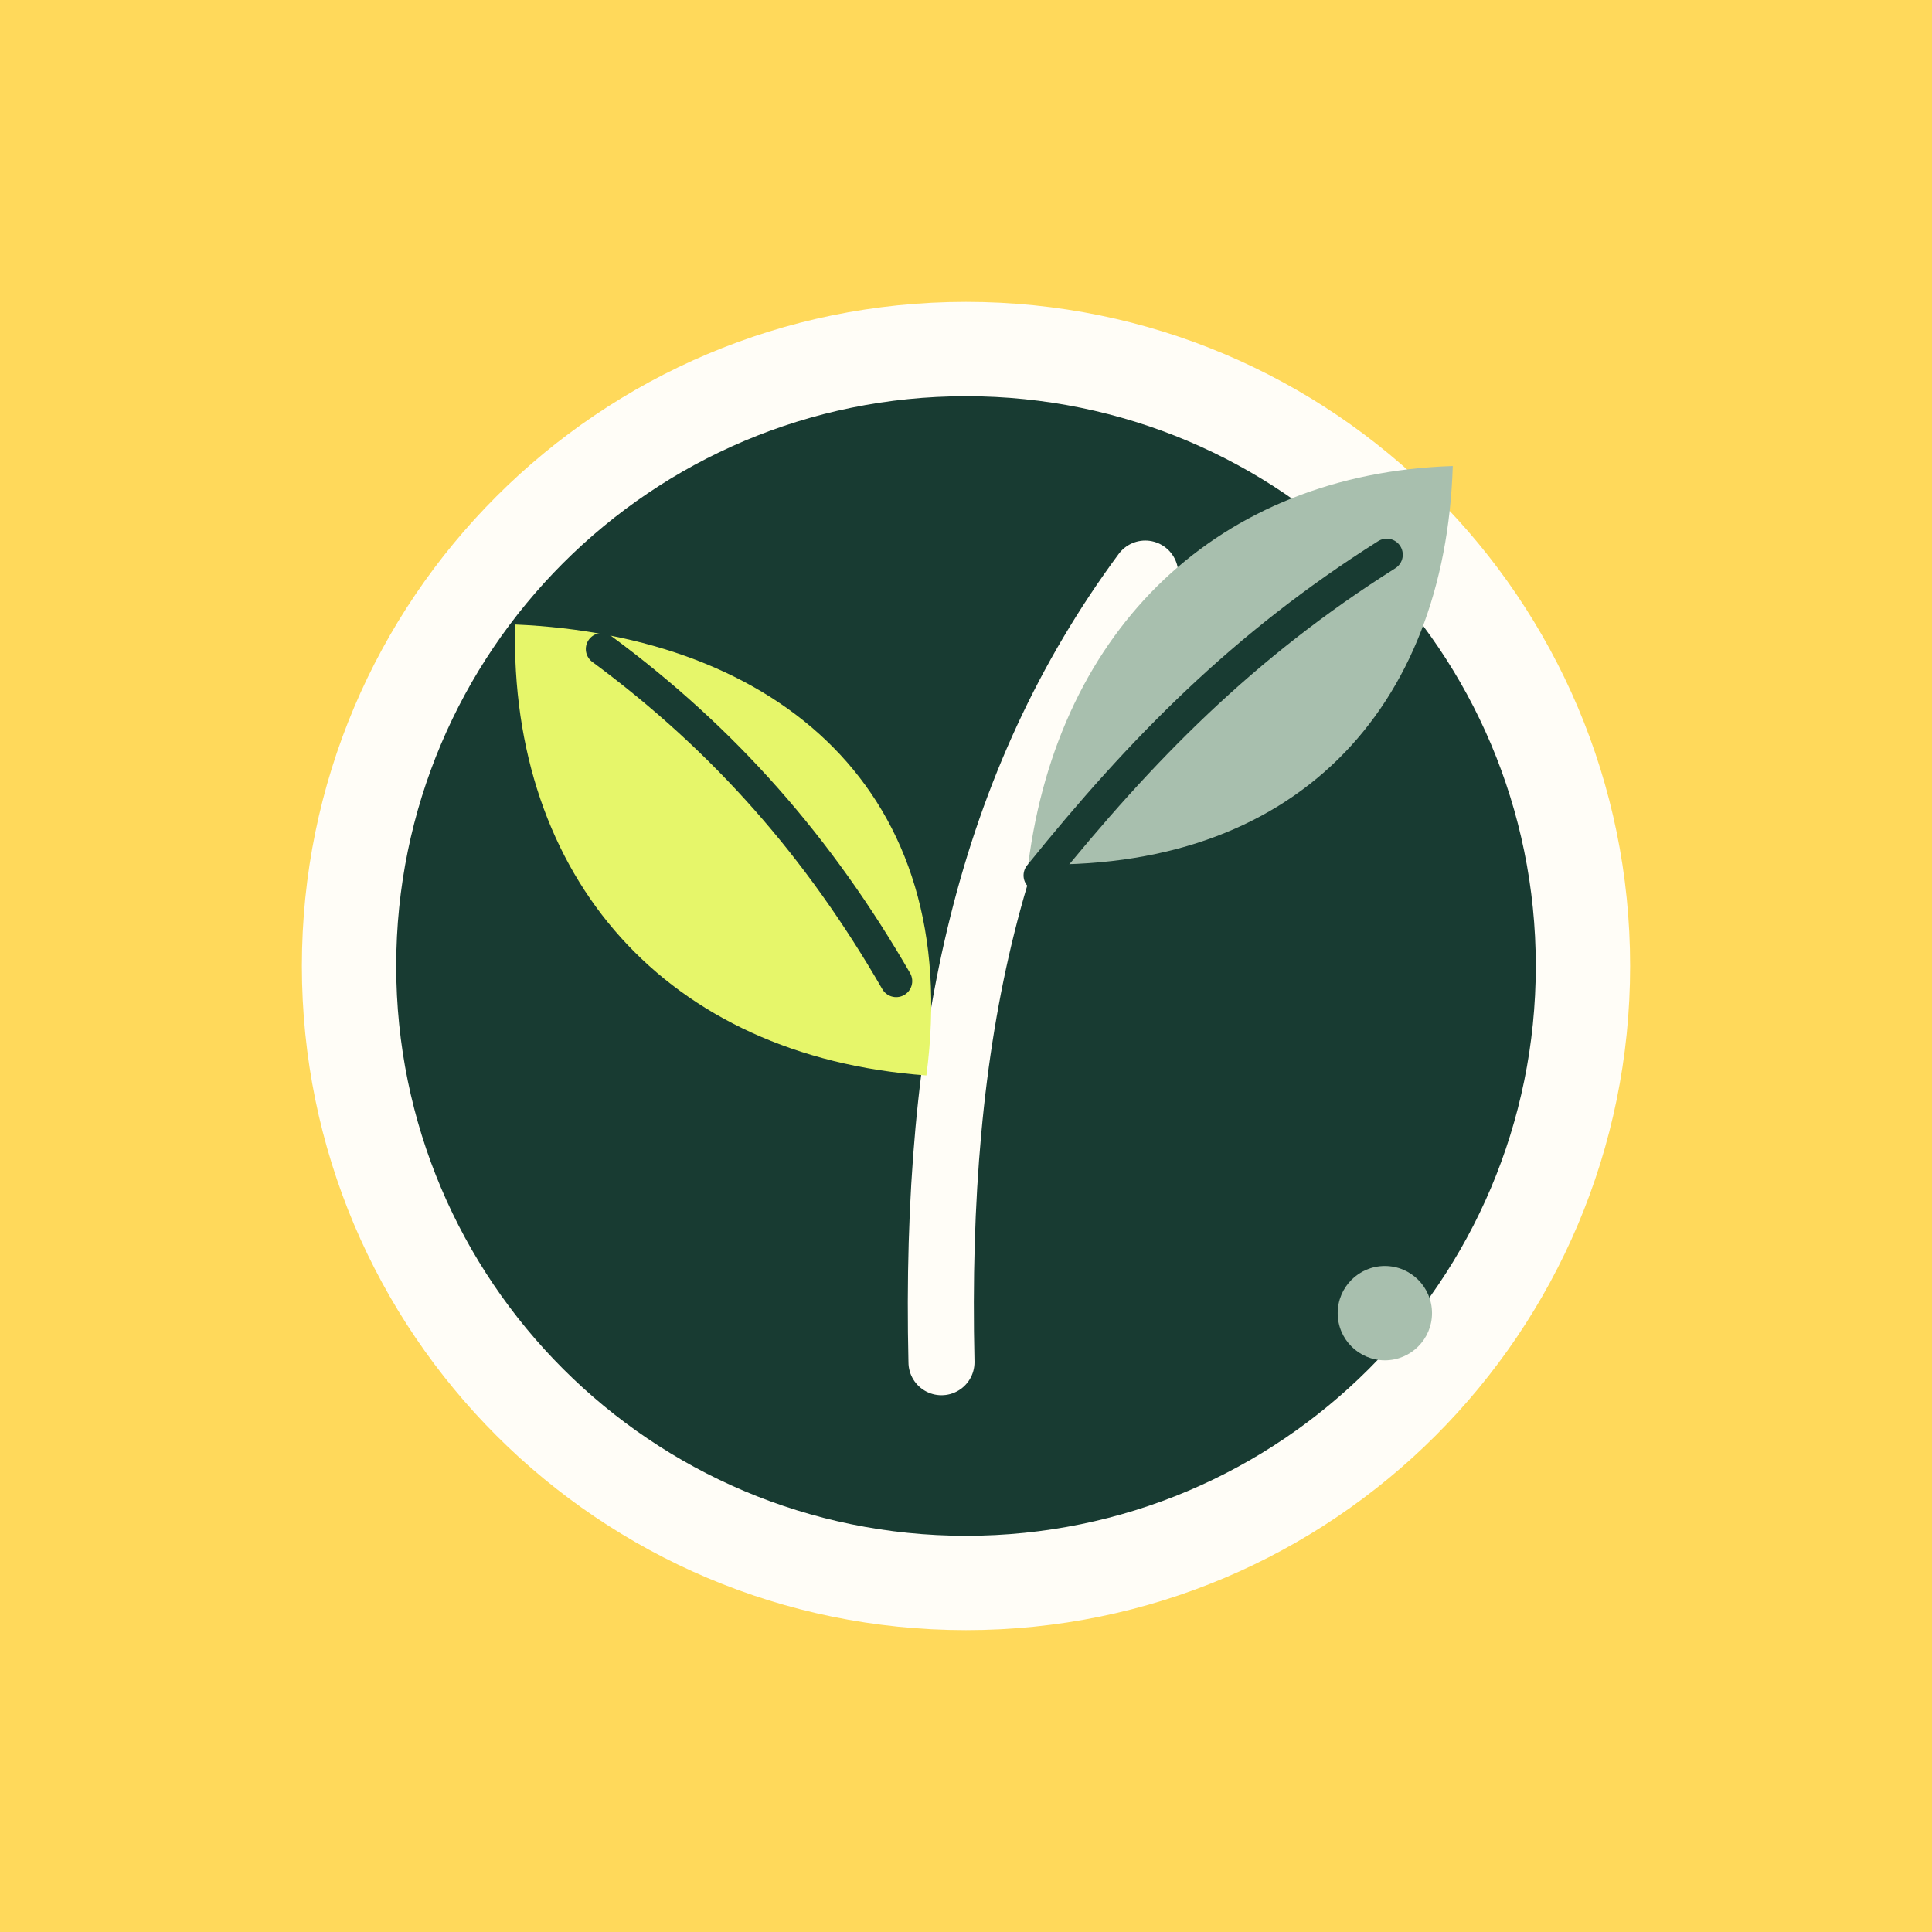
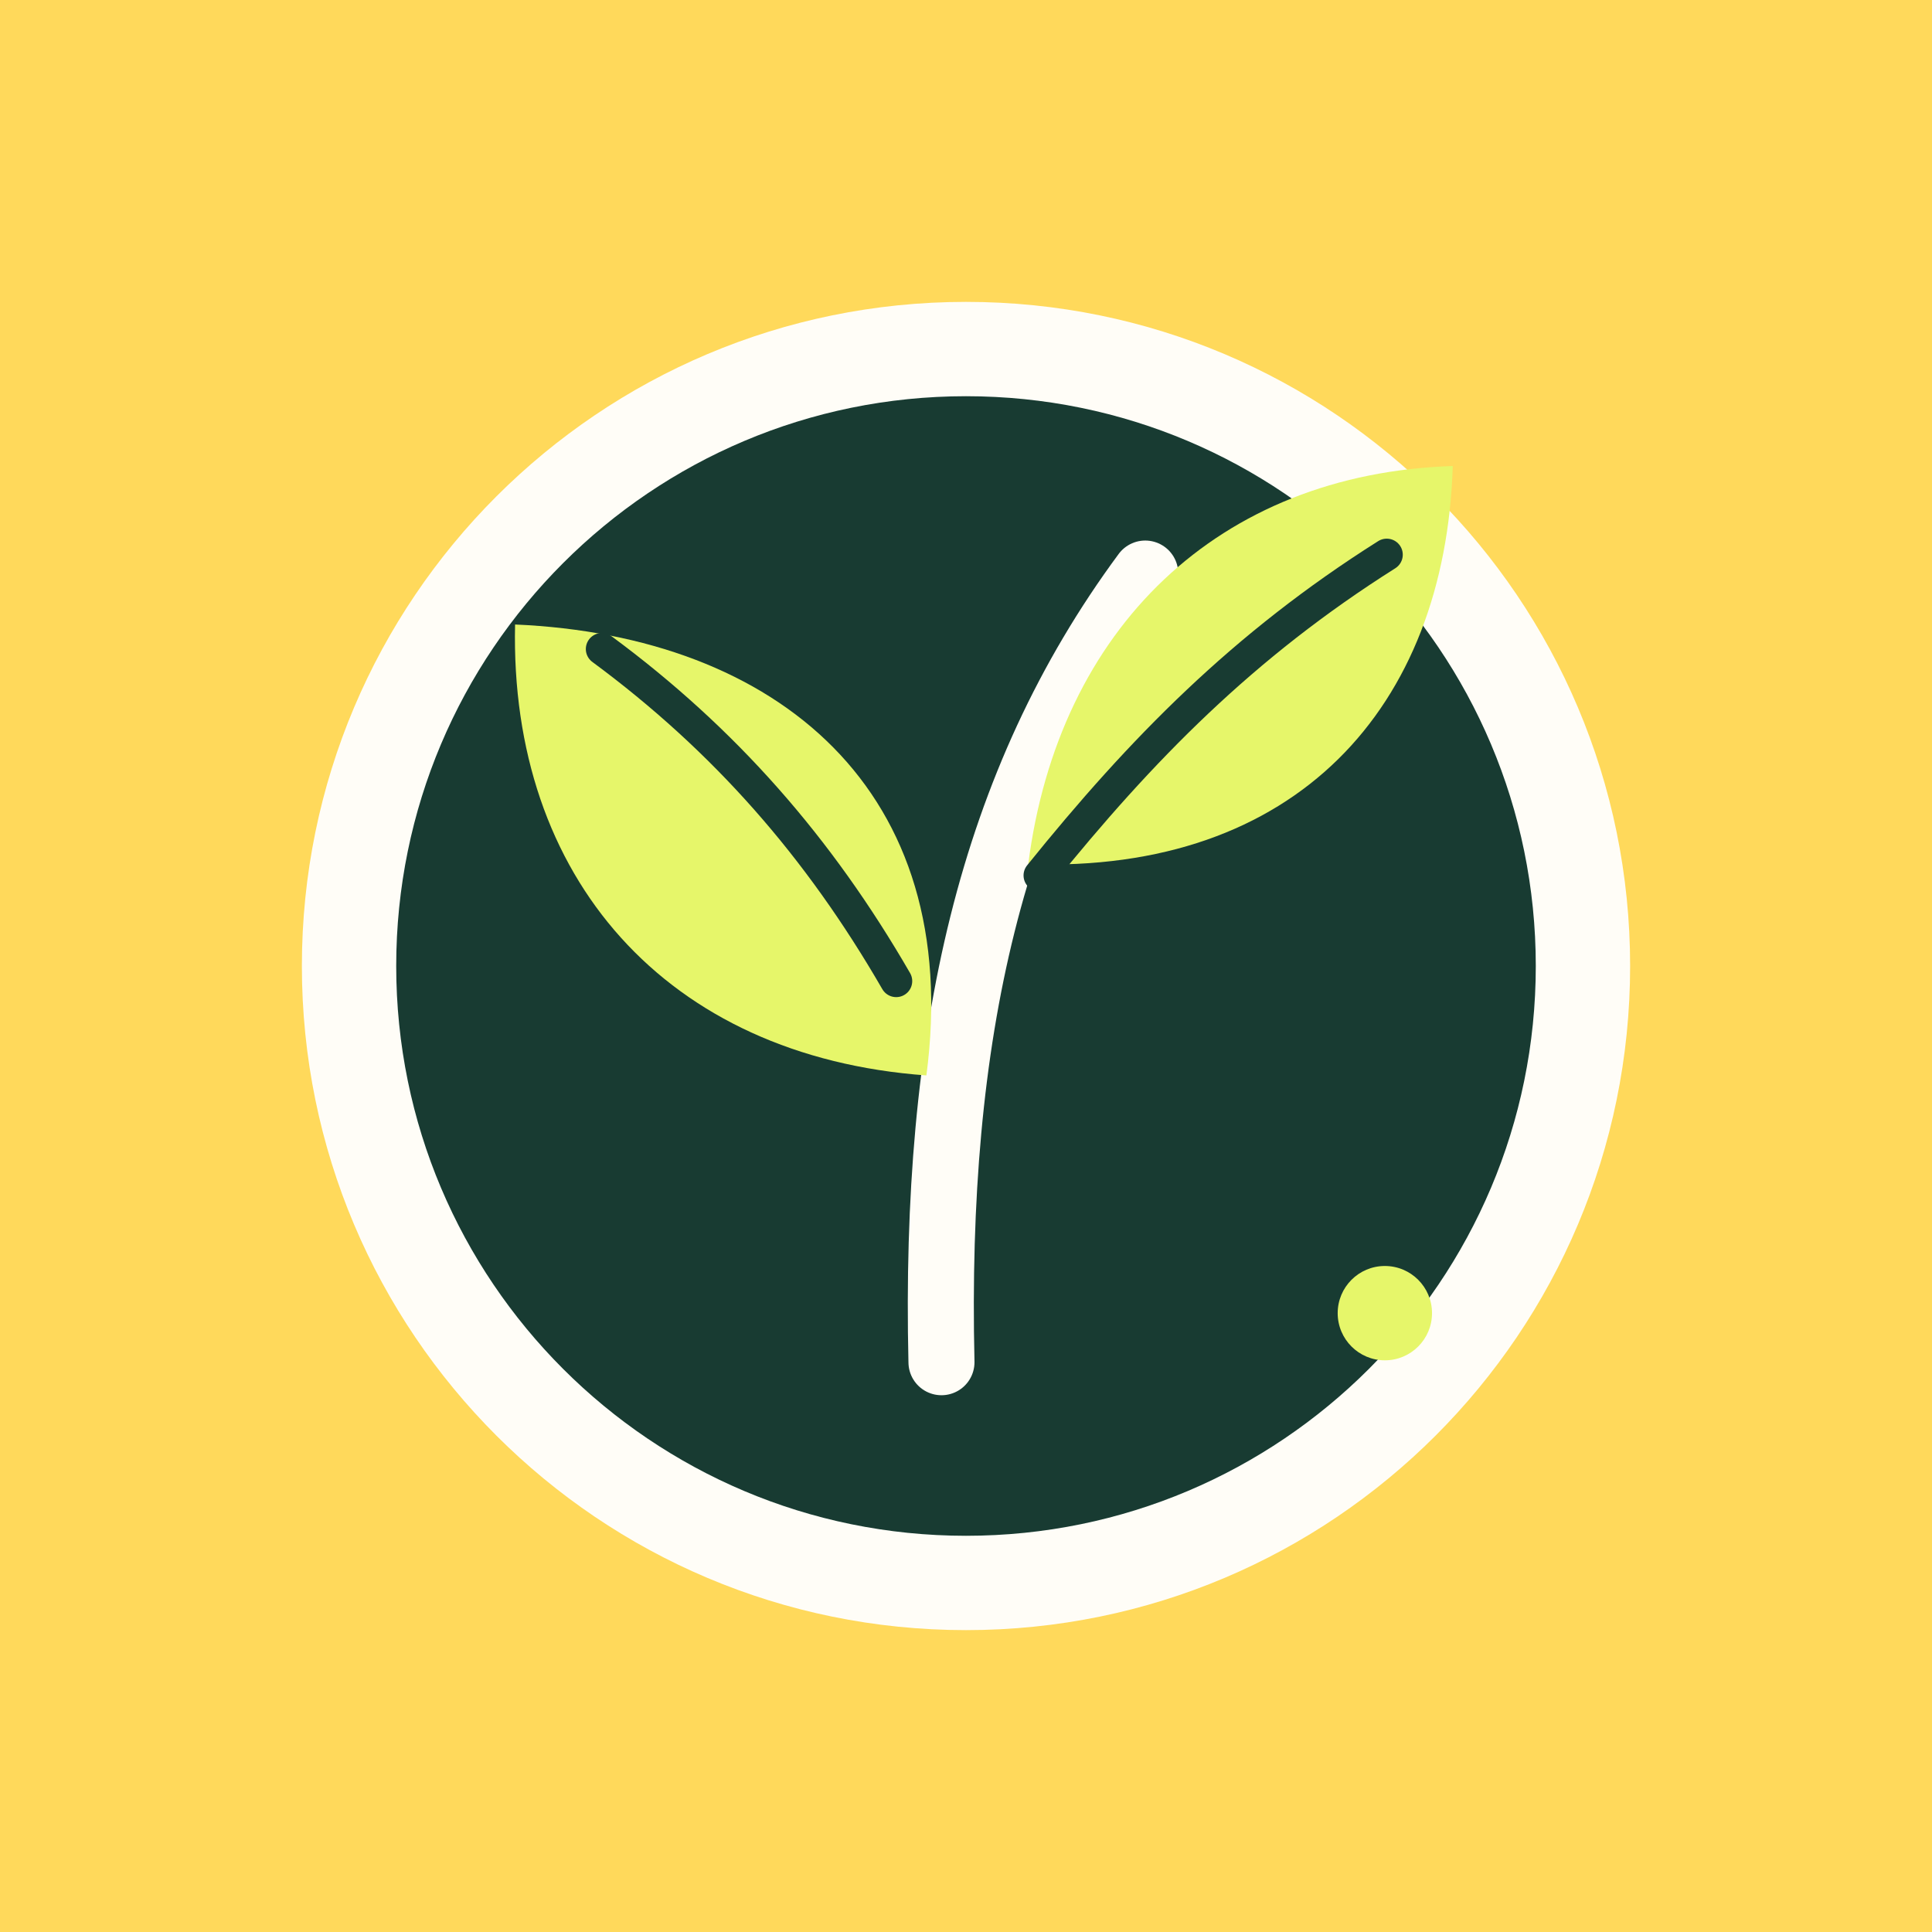
<svg xmlns="http://www.w3.org/2000/svg" viewBox="0 0 1024 1024">
  <rect width="1024" height="1024" fill="#FFD95B" />
  <circle cx="512" cy="512" r="352" fill="#FFFDF7" />
  <circle cx="512" cy="512" r="302" fill="#183B32" />
  <path d="M499 722c-4-173 26-307 108-418" fill="none" stroke="#FFFDF7" stroke-width="35" stroke-linecap="round" />
  <path d="M491 570c-138-10-221-105-218-239 139 6 238 88 218 239Z" fill="#E6F66A" />
-   <path d="M545 458c16-125 101-207 225-211-4 128-83 216-225 211Z" fill="#A8BFAE" />
+   <path d="M545 458c16-125 101-207 225-211-4 128-83 216-225 211Z" fill="#E6F66A" />
  <path d="M319 344c65 48 115 105 156 176M735 294c-76 48-130 103-184 170" fill="none" stroke="#183B32" stroke-width="17" stroke-linecap="round" />
-   <circle cx="734" cy="696" r="25" fill="#A8BFAE" />
+   <circle cx="734" cy="696" r="25" fill="#E6F66A" />
</svg>
